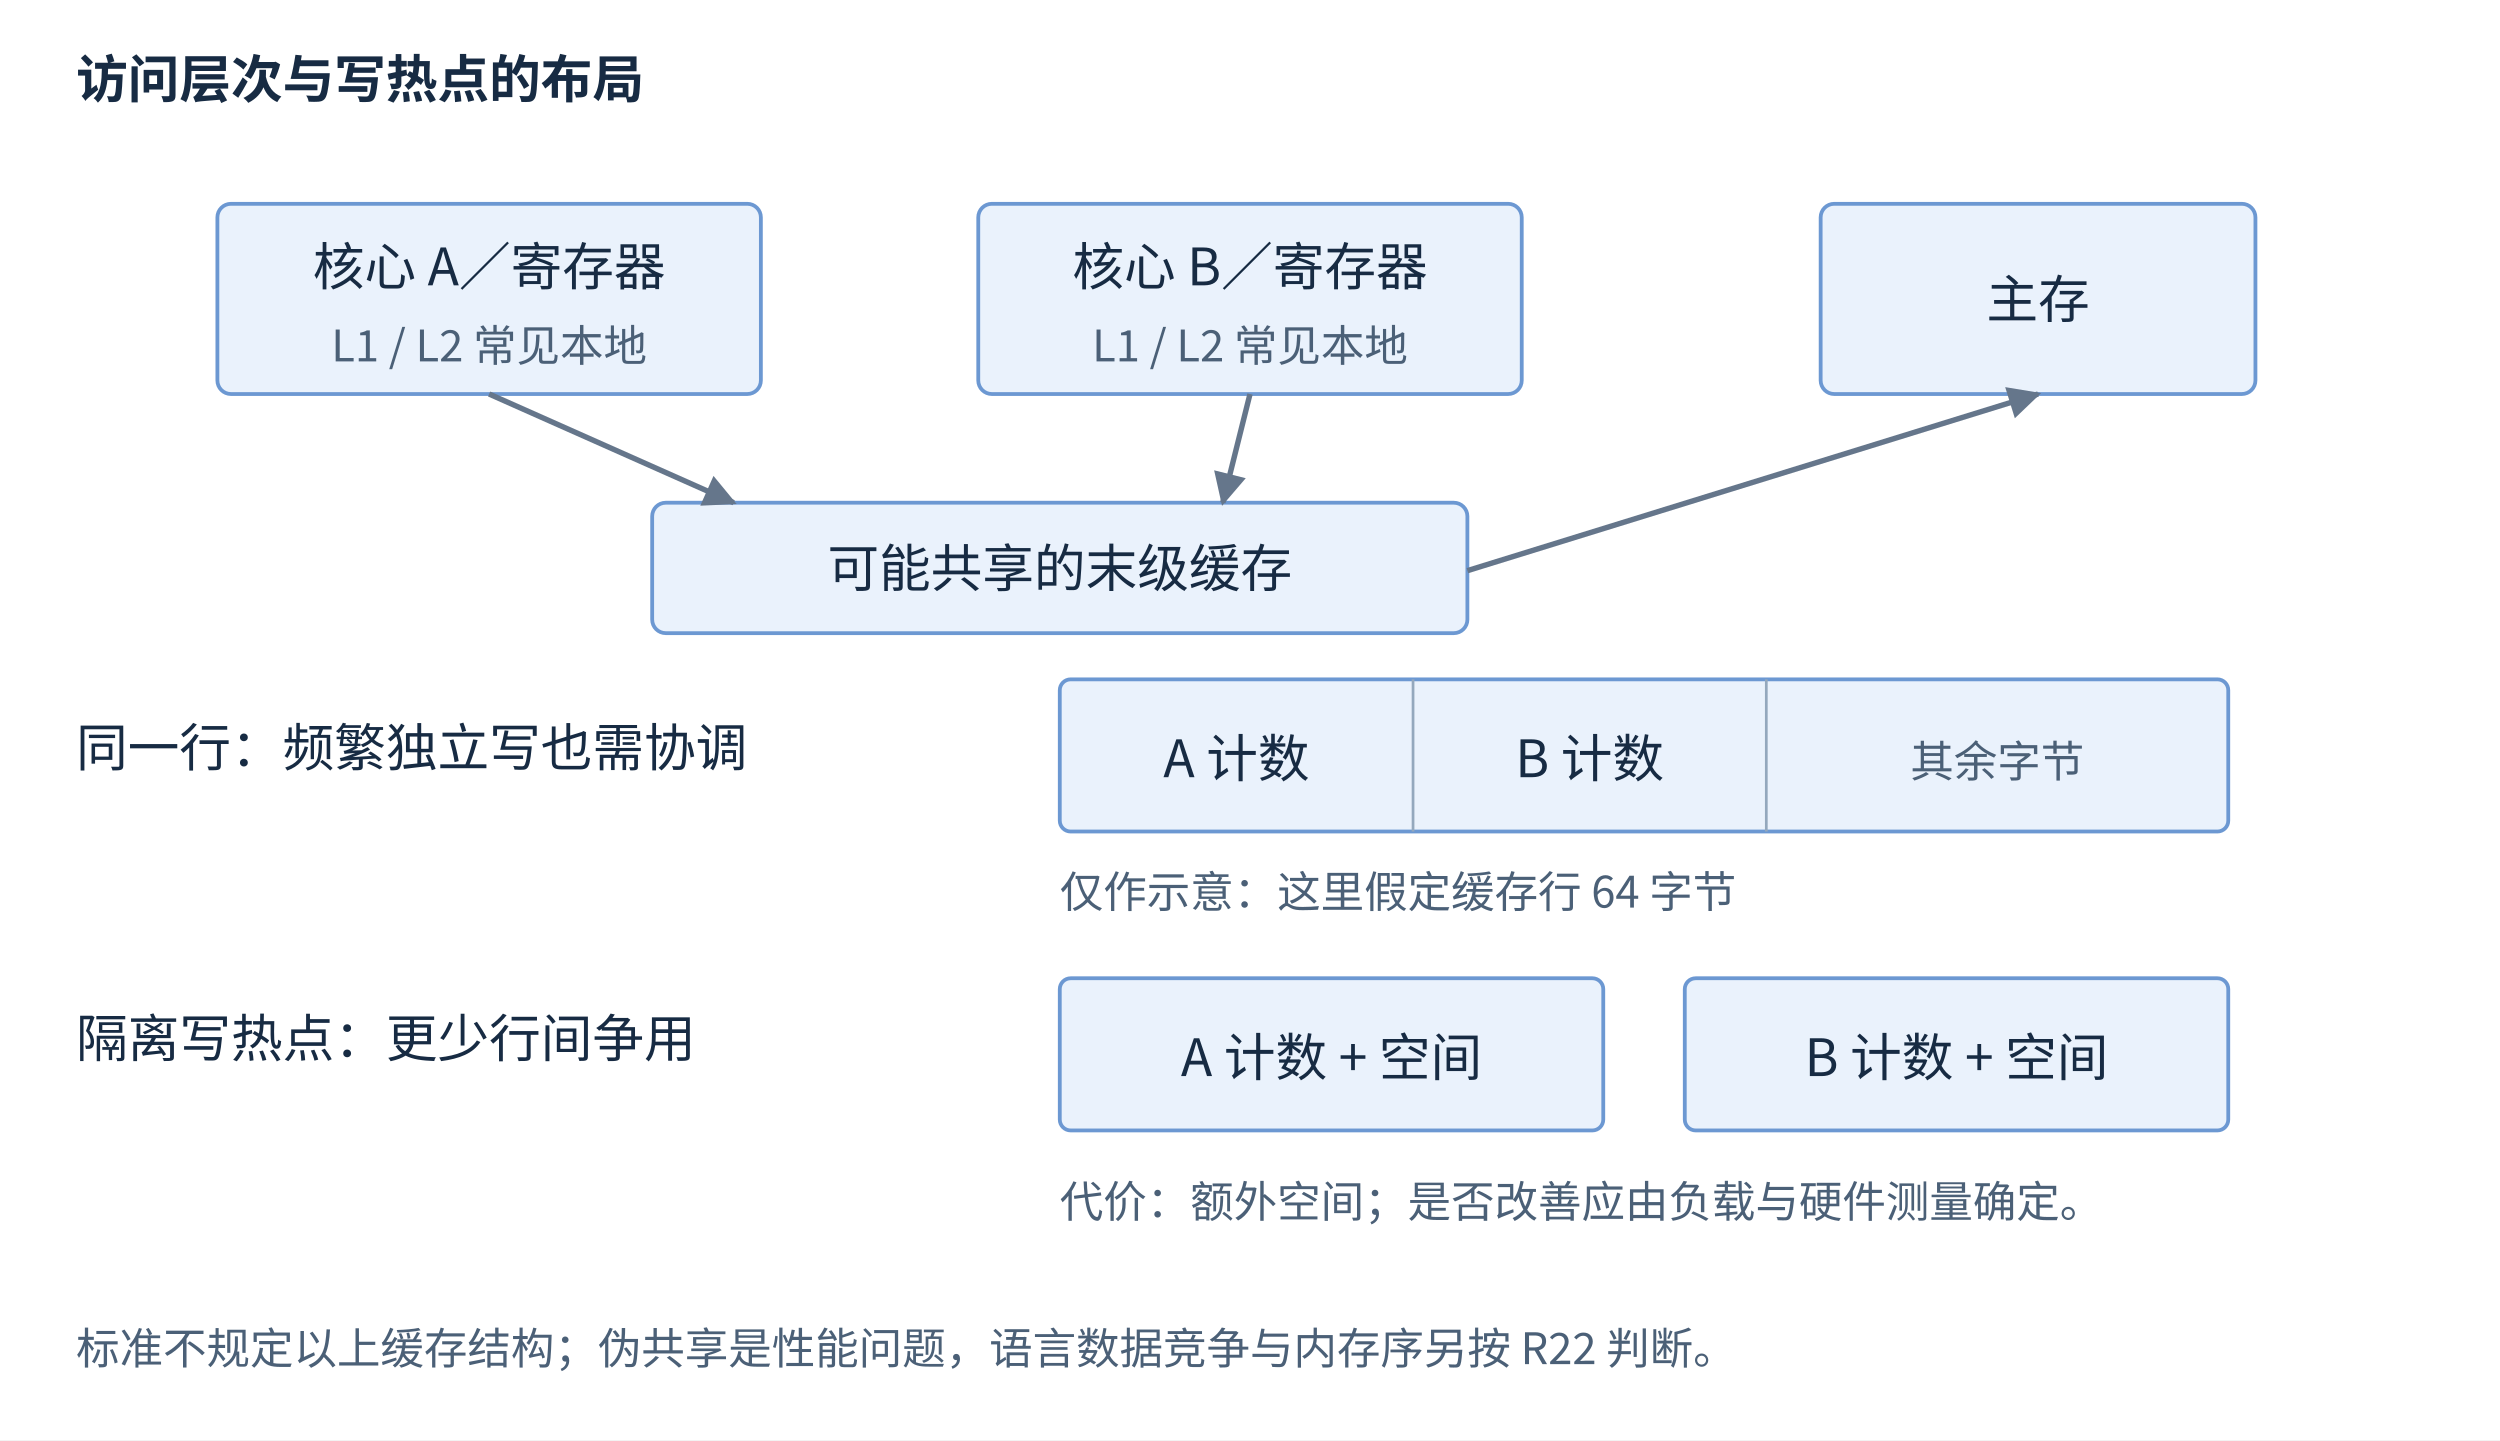
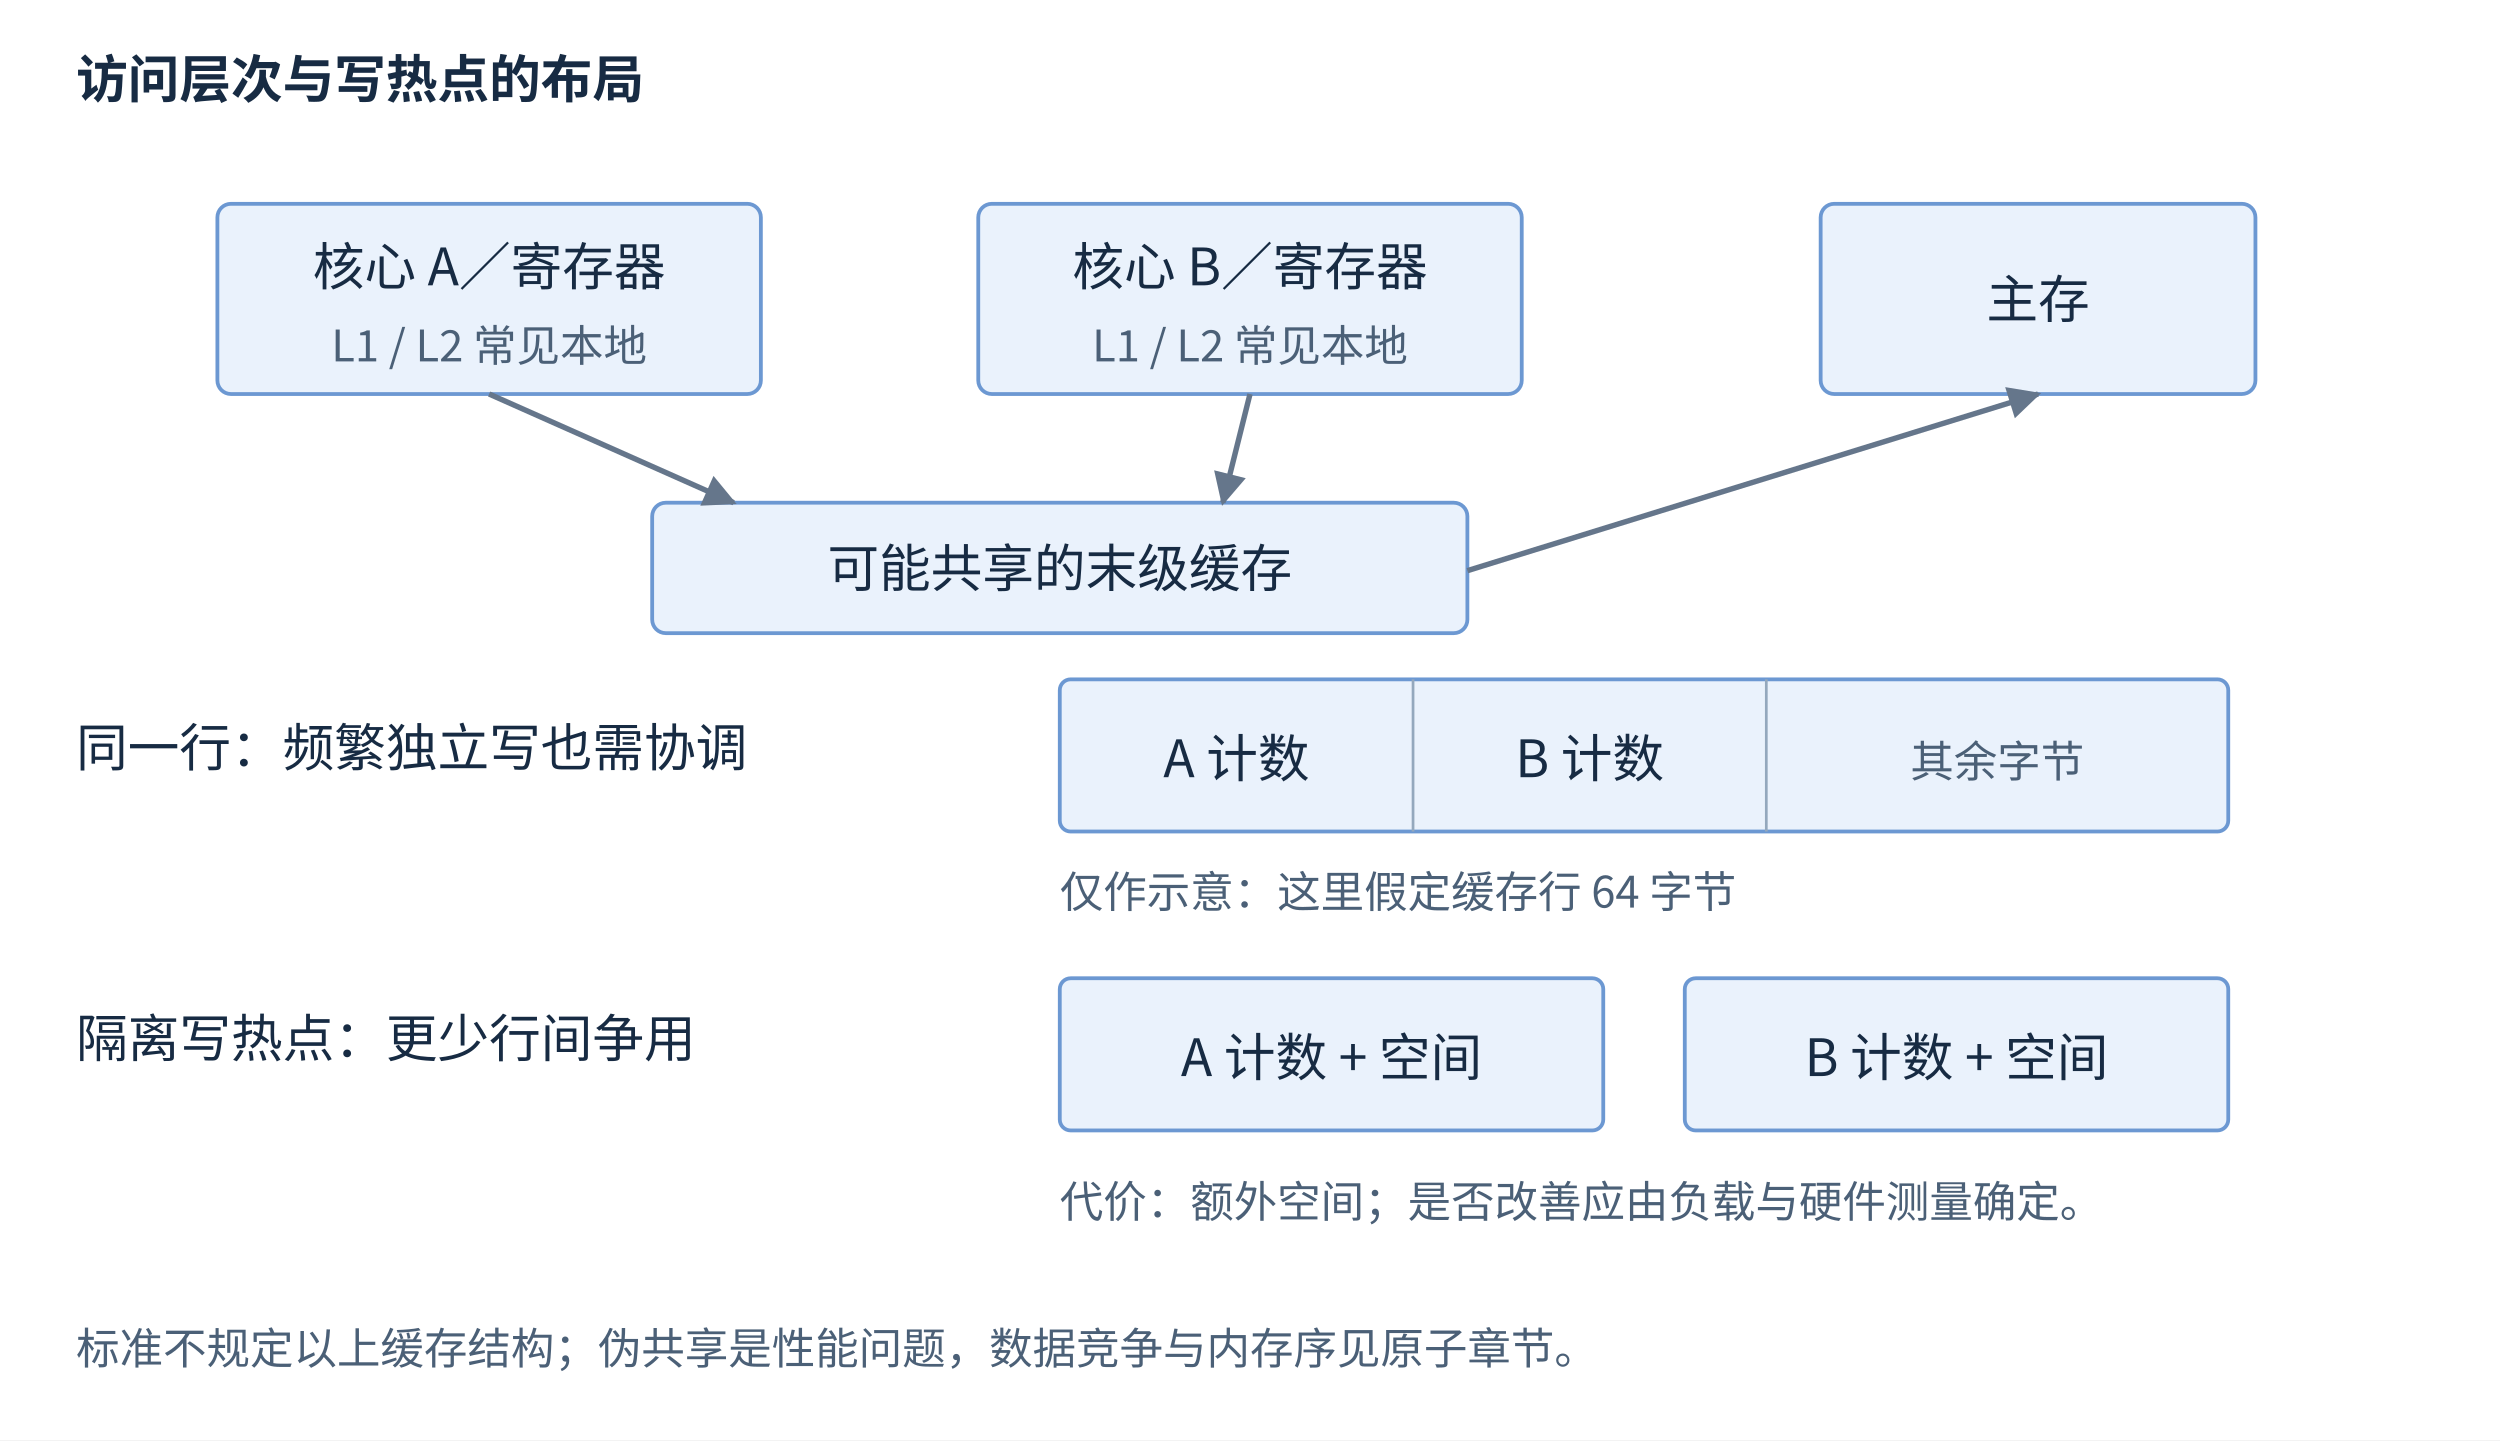
<svg xmlns="http://www.w3.org/2000/svg" width="920" height="530" viewBox="0 0 920 530" role="img" aria-labelledby="title desc">
  <defs>
    <marker id="arrow" viewBox="0 0 10 10" refX="9" refY="5" markerWidth="6" markerHeight="6" orient="auto">
      <path d="M0 0L10 5L0 10Z" fill="#65768b" />
    </marker>
  </defs>
  <style>text{font-family:"Microsoft YaHei","Noto Sans CJK SC",sans-serif;fill:#172b43;font-size:19px}.small{font-size:16px;fill:#4b6077}.label{font-weight:600}.box{fill:#eaf2fc;stroke:#6c98d2;stroke-width:1.4}.line{stroke:#65768b;stroke-width:2;fill:none;marker-end:url(#arrow)}.life{stroke:#b6c2cf;stroke-width:2;stroke-dasharray:5 5}.read{stroke:#6c98d2;stroke-width:2;fill:none;stroke-dasharray:6 4;marker-end:url(#arrow)}</style>
  <rect width="920" height="530" fill="#fff" />
  <text x="28" y="36" class="label">访问层次与写热点的布局</text>
  <rect x="80" y="75" width="200" height="70" rx="5" class="box" />
  <text x="180" y="105" text-anchor="middle">核心 A／寄存器</text>
  <text x="180" y="133" text-anchor="middle" class="small">L1 / L2 常见本地</text>
  <rect x="360" y="75" width="200" height="70" rx="5" class="box" />
  <text x="460" y="105" text-anchor="middle">核心 B／寄存器</text>
  <text x="460" y="133" text-anchor="middle" class="small">L1 / L2 常见本地</text>
  <rect x="670" y="75" width="160" height="70" rx="5" class="box" />
  <text x="750" y="117" text-anchor="middle">主存</text>
  <rect x="240" y="185" width="300" height="48" rx="5" class="box" />
  <text x="390" y="216" text-anchor="middle">可能共享的末级缓存</text>
  <path d="M180 145L270 185" class="line" />
  <path d="M460 145L450 185" class="line" />
  <path d="M540 210L750 145" class="line" />
  <text x="28" y="282">同一行：频繁独立写也需协调</text>
  <rect x="390" y="250" width="430" height="56" rx="4" class="box" />
  <path d="M520 250V306M650 250V306" stroke="#94a8bd" />
  <text x="455" y="286" text-anchor="middle">A 计数</text>
  <text x="585" y="286" text-anchor="middle">B 计数</text>
  <text x="735" y="286" text-anchor="middle" class="small">其余字节</text>
  <text x="390" y="334" class="small">仅作示意：这里假定缓存行 64 字节</text>
  <text x="28" y="389">隔离写热点：更少行间争用</text>
  <rect x="390" y="360" width="200" height="56" rx="4" class="box" />
  <text x="490" y="396" text-anchor="middle">A 计数 + 空间</text>
  <rect x="620" y="360" width="200" height="56" rx="4" class="box" />
  <text x="720" y="396" text-anchor="middle">B 计数 + 空间</text>
  <text x="390" y="448" class="small">代价：额外空间；是否改善应由负载与硬件测量确定。</text>
-   <text x="28" y="502" class="small">标准不规定以上缓存结构；伪共享是性能问题，语言数据竞争与内存序另按 R22 判断。</text>
+   <text x="28" y="502" class="small">标准不规定以上缓存结构；伪共享是性能问题，数据竞争与内存序见原子章节。</text>
</svg>
